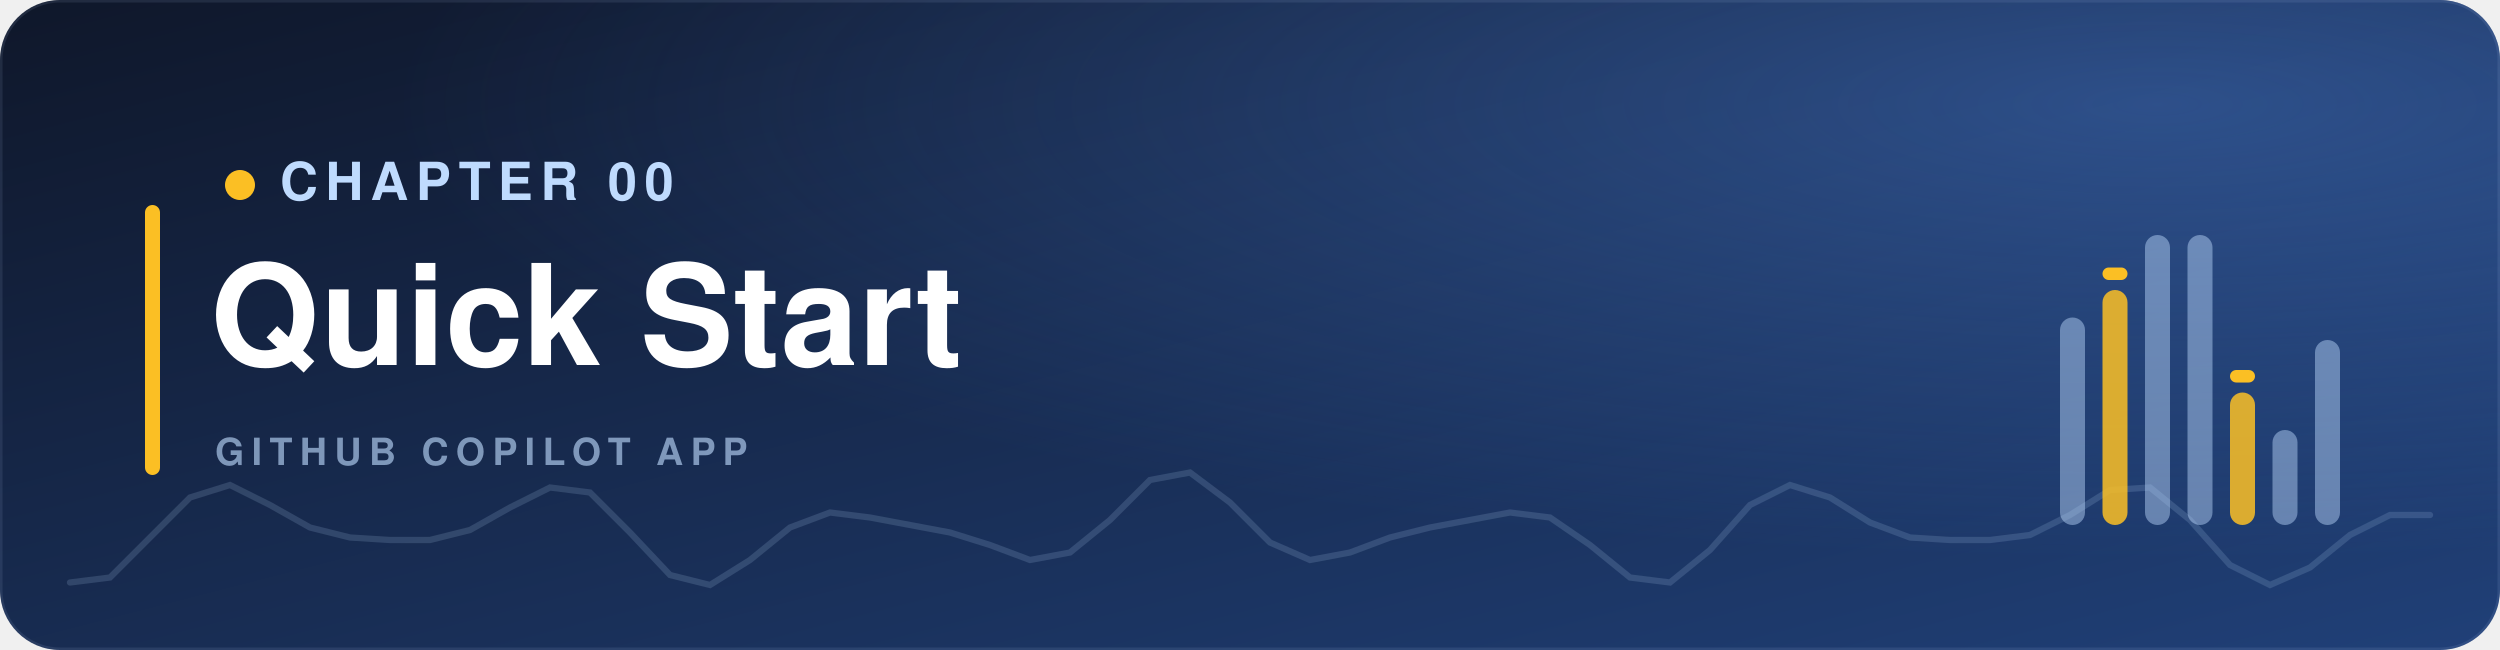
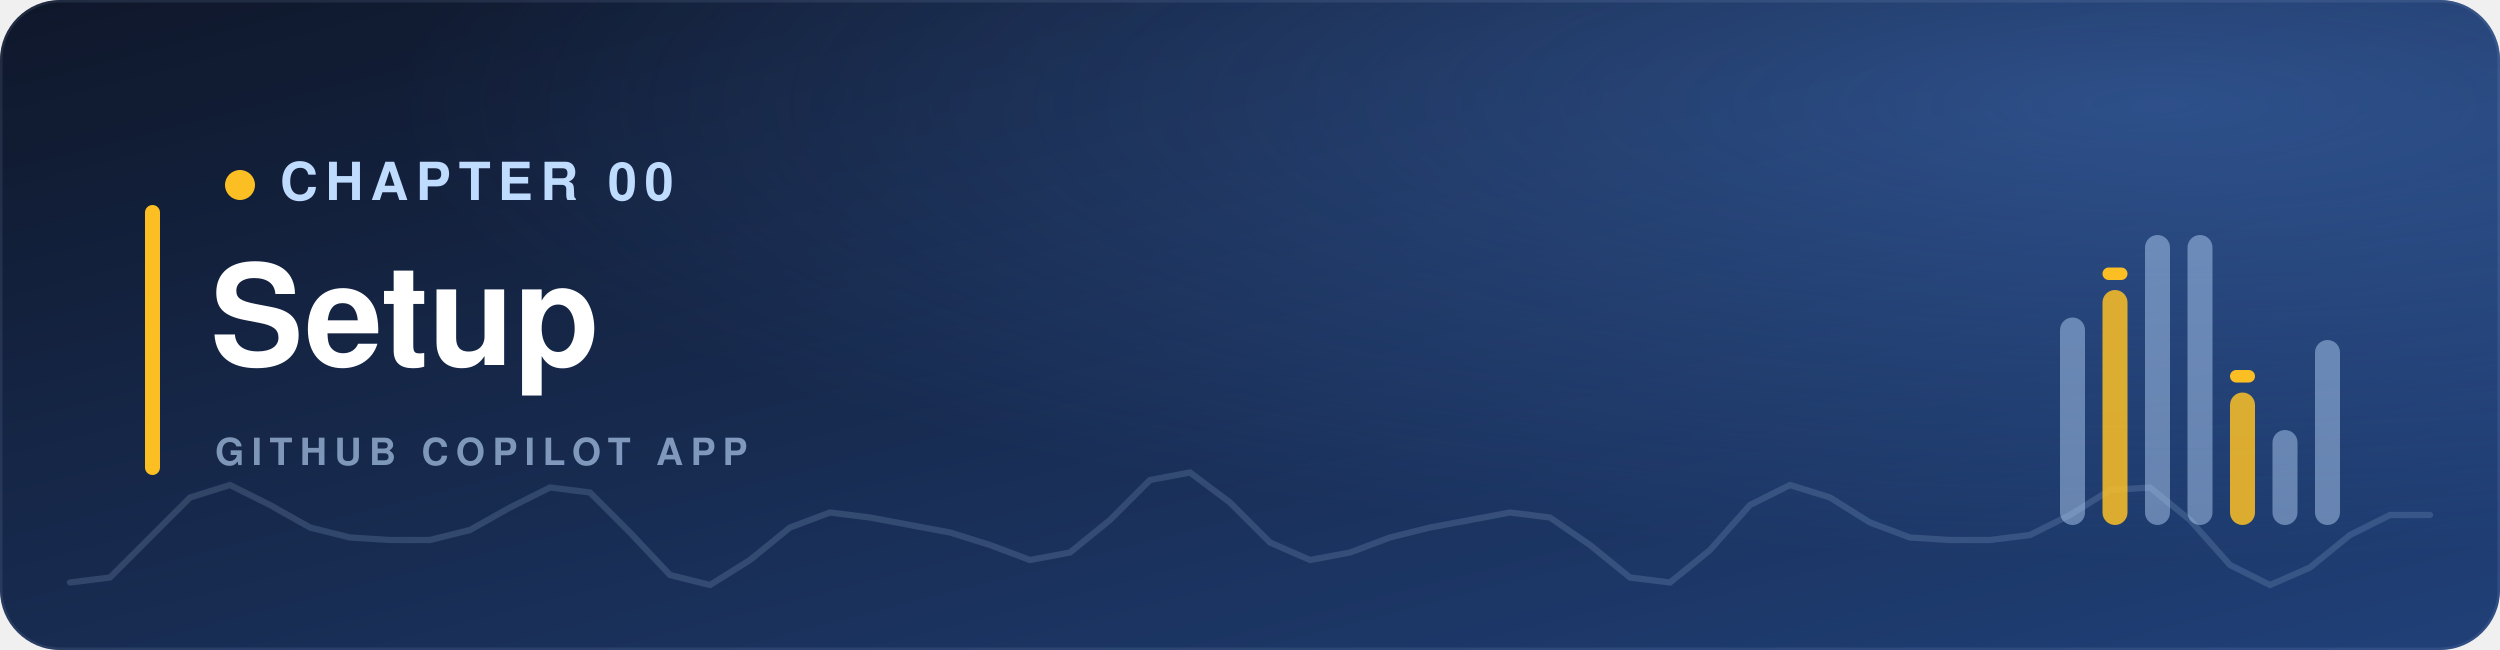
<svg xmlns="http://www.w3.org/2000/svg" width="1000" height="260" viewBox="0 0 1000 260" role="img" aria-labelledby="t00 d00">
  <defs>
    <linearGradient id="bg00" x1="0" y1="0" x2="1" y2="1">
      <stop offset="0" stop-color="#0f172a" />
      <stop offset="1" stop-color="#204078" />
    </linearGradient>
    <radialGradient id="gl00" cx="0.86" cy="0.16" r="0.7">
      <stop offset="0" stop-color="#5895f7" stop-opacity="0.34" />
      <stop offset="1" stop-color="#5895f7" stop-opacity="0" />
    </radialGradient>
    <clipPath id="cp00">
      <rect width="1000" height="260" rx="24" />
    </clipPath>
  </defs>
  <g clip-path="url(#cp00)">
    <rect width="1000" height="260" fill="url(#bg00)" />
    <rect width="1000" height="260" fill="url(#gl00)" />
    <rect width="1000" height="260" rx="24" fill="none" stroke="#bfdbfe" stroke-opacity="0.10" stroke-width="2" />
    <path d="M28 233 L44 231 L60 215 L76 199 L92 194 L108 202 L124 211 L140 215 L156 216 L172 216 L188 212 L204 203 L220 195 L236 197 L252 213 L268 230 L284 234 L300 224 L316 211 L332 205 L348 207 L364 210 L380 213 L396 218 L412 224 L428 221 L444 208 L460 192 L476 189 L492 201 L508 217 L524 224 L540 221 L556 215 L572 211 L588 208 L604 205 L620 207 L636 218 L652 231 L668 233 L684 220 L700 202 L716 194 L732 199 L748 209 L764 215 L780 216 L796 216 L812 214 L828 206 L844 196 L860 195 L876 208 L892 226 L908 234 L924 227 L940 214 L956 206 L972 206" fill="none" stroke="#bfdbfe" stroke-opacity="0.16" stroke-width="2.5" stroke-linecap="round" />
    <g>
      <rect x="824" y="127" width="10" height="83" rx="5" fill="#bfdbfe" opacity="0.45" />
      <rect x="841" y="116" width="10" height="94" rx="5" fill="#fbbf24" opacity="0.85" />
      <rect x="841" y="107" width="10" height="5" rx="2.5" fill="#fbbf24" />
      <rect x="858" y="94" width="10" height="116" rx="5" fill="#bfdbfe" opacity="0.45" />
      <rect x="875" y="94" width="10" height="116" rx="5" fill="#bfdbfe" opacity="0.45" />
      <rect x="892" y="157" width="10" height="53" rx="5" fill="#fbbf24" opacity="0.85" />
      <rect x="892" y="148" width="10" height="5" rx="2.5" fill="#fbbf24" />
      <rect x="909" y="172" width="10" height="38" rx="5" fill="#bfdbfe" opacity="0.45" />
      <rect x="926" y="136" width="10" height="74" rx="5" fill="#bfdbfe" opacity="0.45" />
    </g>
    <rect x="58" y="82" width="6" height="108" rx="3" fill="#fbbf24" />
    <g font-family="Helvetica, Arial, sans-serif">
      <circle cx="96" cy="74" r="6" fill="#fbbf24" />
      <text x="112" y="80" fill="#bfdbfe" font-size="21" font-weight="700" letter-spacing="3">CHAPTER 00</text>
-       <text x="84" y="146" fill="#ffffff" font-size="56" font-weight="800">Quick Start</text>
+       <text x="84" y="146" fill="#ffffff" font-size="56" font-weight="800">Setup</text>
      <text x="86" y="186" fill="#bfdbfe" font-size="15" font-weight="600" letter-spacing="3" opacity="0.62">GITHUB COPILOT APP</text>
    </g>
  </g>
</svg>
